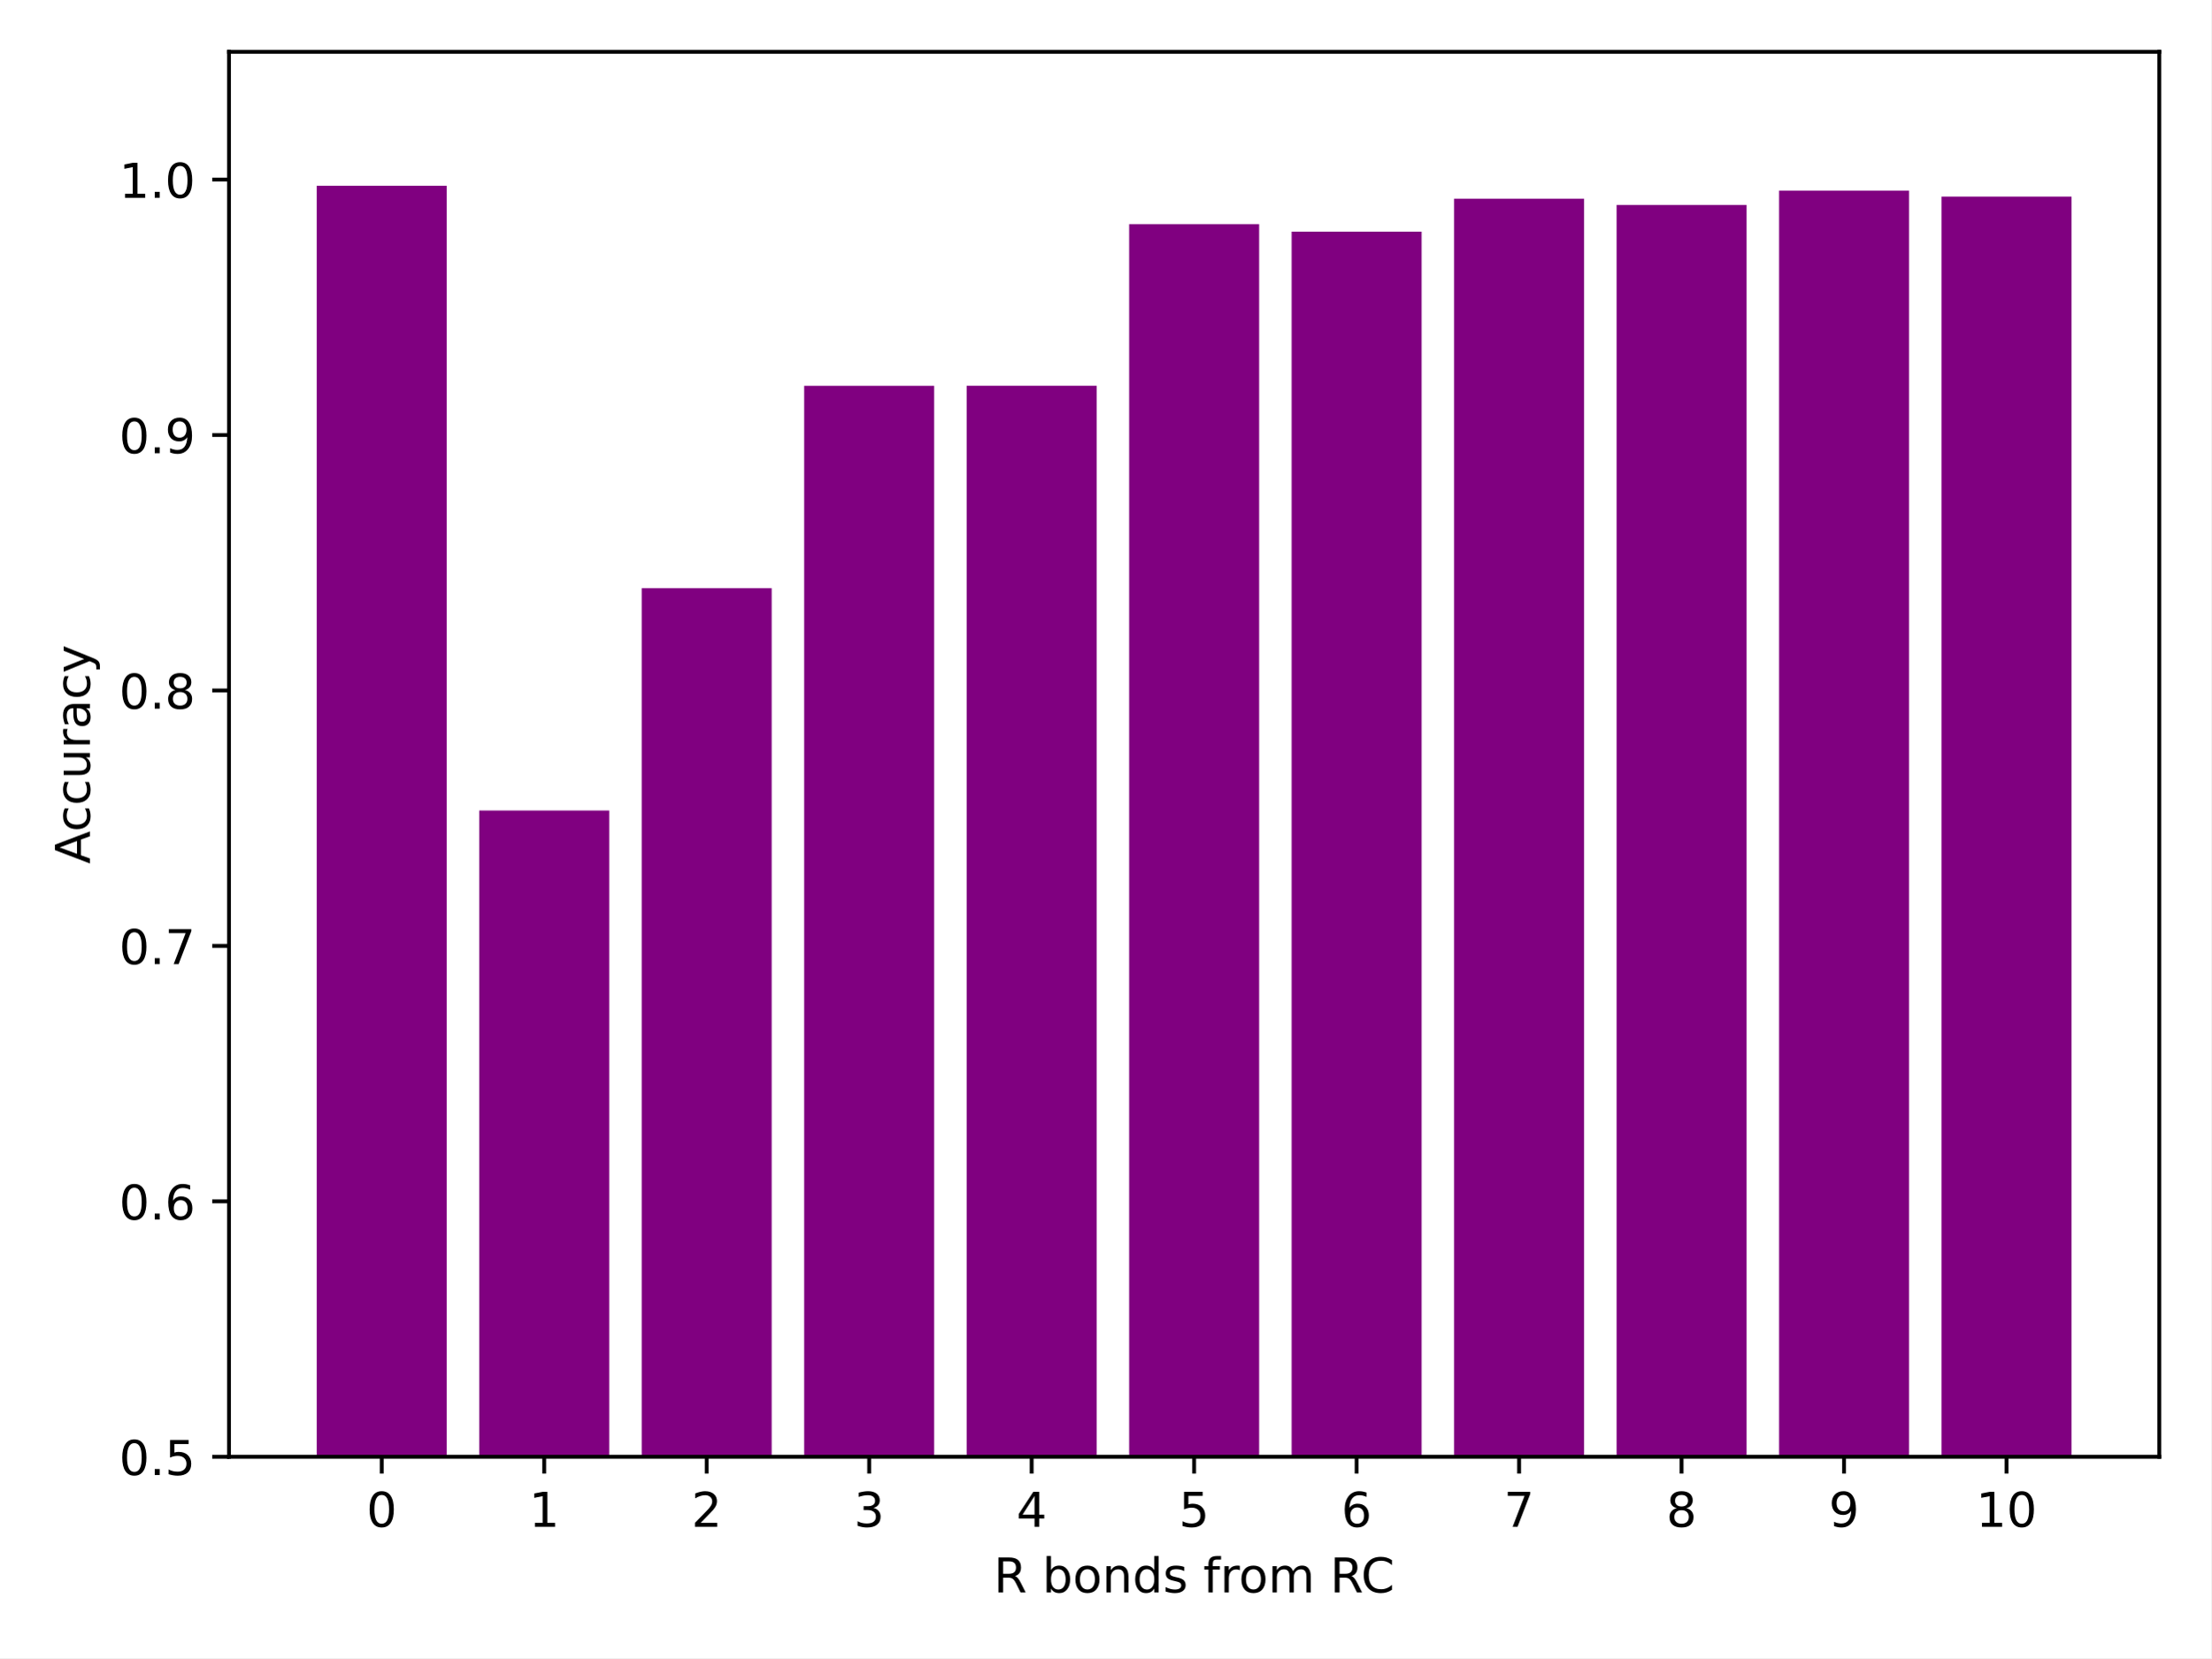
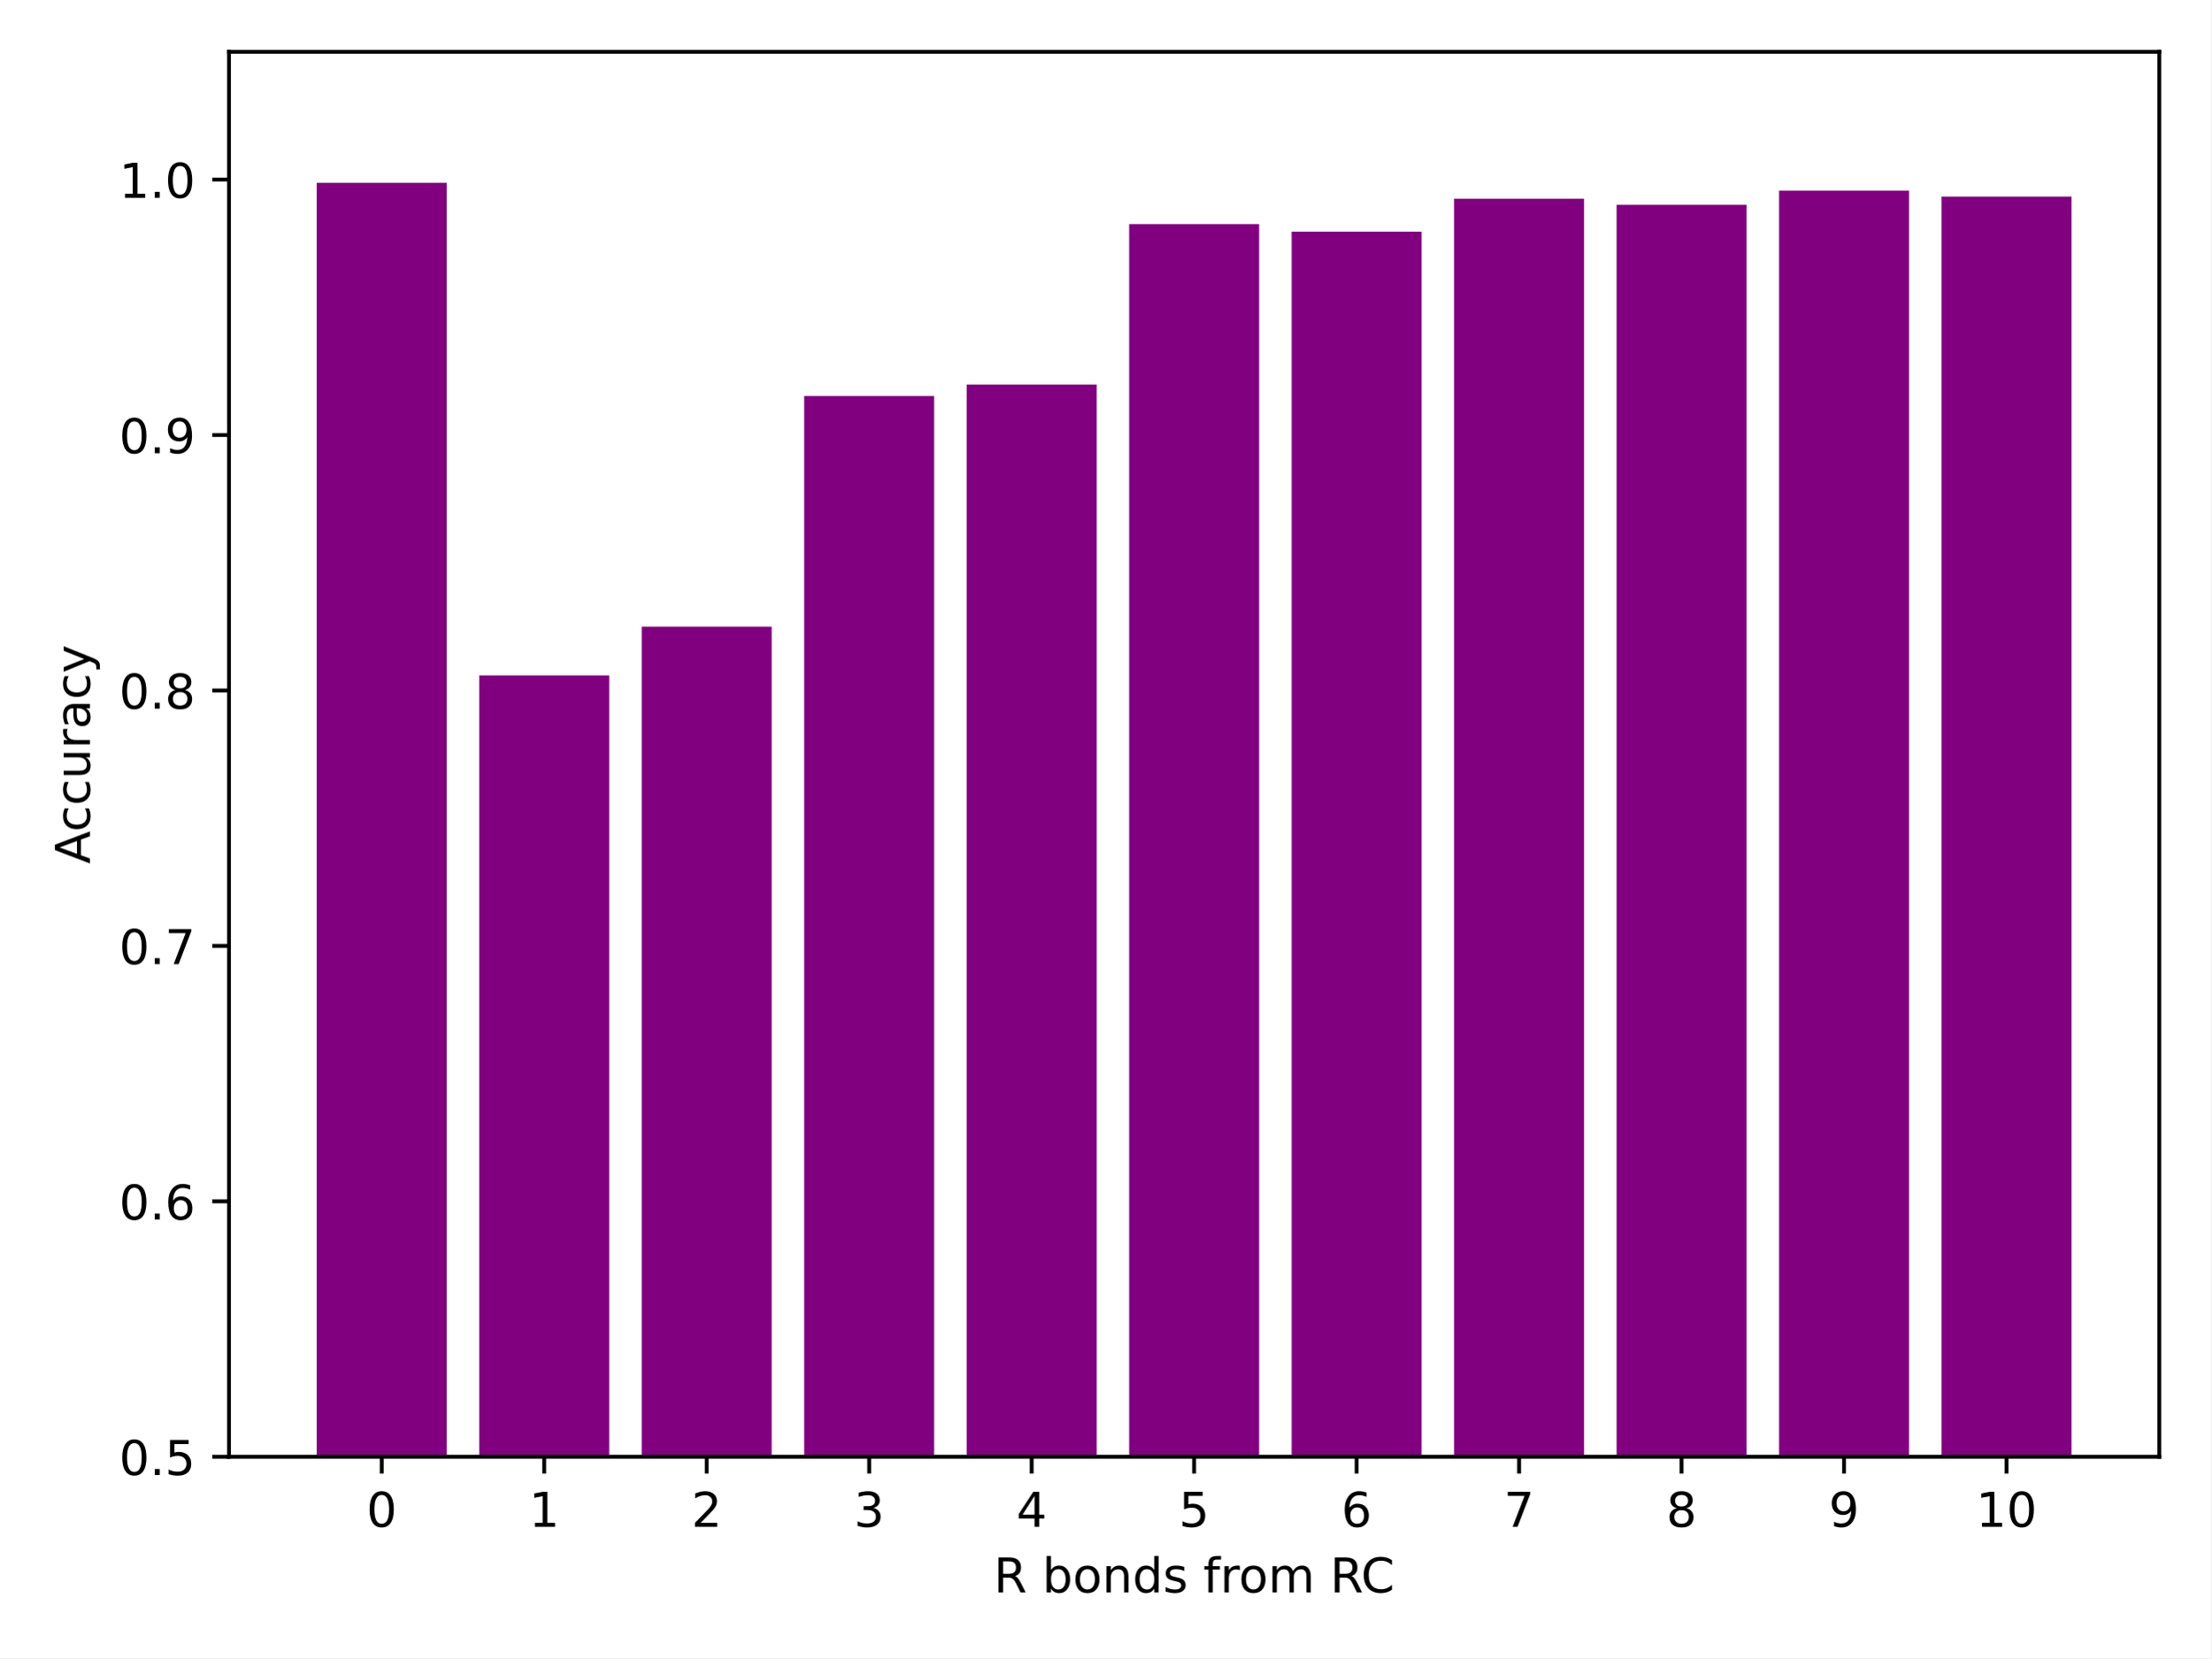
<svg xmlns="http://www.w3.org/2000/svg" xmlns:xlink="http://www.w3.org/1999/xlink" width="460.8pt" height="345.6pt" viewBox="0 0 460.8 345.6" version="1.1">
  <defs>
    <style type="text/css">*{stroke-linejoin: round; stroke-linecap: butt}</style>
  </defs>
  <g id="figure_1">
    <g id="patch_1">
      <path d="M 0 345.6  L 460.8 345.6  L 460.8 0  L 0 0  z " style="fill: #ffffff" />
    </g>
    <g id="axes_1">
      <g id="patch_2">
        <path d="M 47.72 303.64  L 450 303.64  L 450 10.8  L 47.72 10.8  z " style="fill: #ffffff" />
      </g>
      <g id="patch_3">
-         <path d="M 66.005 569.858  L 93.095 569.858  L 93.095 38.721  L 66.005 38.721  z " clip-path="url(#pe06dd5e96b)" style="fill: #800080" />
+         <path d="M 66.005 569.858  L 93.095 569.858  L 93.095 38.093  L 66.005 38.093  z " clip-path="url(#p2a7bccda9c)" style="fill: #800080" />
      </g>
      <g id="patch_4">
-         <path d="M 99.867 569.858  L 126.957 569.858  L 126.957 168.929  L 99.867 168.929  z " clip-path="url(#pe06dd5e96b)" style="fill: #800080" />
+         <path d="M 99.867 569.858  L 126.957 569.858  L 126.957 140.772  L 99.867 140.772  z " clip-path="url(#p2a7bccda9c)" style="fill: #800080" />
      </g>
      <g id="patch_5">
-         <path d="M 133.729 569.858  L 160.819 569.858  L 160.819 122.596  L 133.729 122.596  z " clip-path="url(#pe06dd5e96b)" style="fill: #800080" />
+         <path d="M 133.729 569.858  L 160.819 569.858  L 160.819 130.61  L 133.729 130.61  z " clip-path="url(#p2a7bccda9c)" style="fill: #800080" />
      </g>
      <g id="patch_6">
-         <path d="M 167.591 569.858  L 194.681 569.858  L 194.681 80.414  L 167.591 80.414  z " clip-path="url(#pe06dd5e96b)" style="fill: #800080" />
+         <path d="M 167.591 569.858  L 194.681 569.858  L 194.681 82.522  L 167.591 82.522  z " clip-path="url(#p2a7bccda9c)" style="fill: #800080" />
      </g>
      <g id="patch_7">
-         <path d="M 201.453 569.858  L 228.543 569.858  L 228.543 80.404  L 201.453 80.404  z " clip-path="url(#pe06dd5e96b)" style="fill: #800080" />
+         <path d="M 201.453 569.858  L 228.543 569.858  L 228.543 80.142  L 201.453 80.142  z " clip-path="url(#p2a7bccda9c)" style="fill: #800080" />
      </g>
      <g id="patch_8">
-         <path d="M 235.315 569.858  L 262.405 569.858  L 262.405 46.716  L 235.315 46.716  z " clip-path="url(#pe06dd5e96b)" style="fill: #800080" />
+         <path d="M 235.315 569.858  L 262.405 569.858  L 262.405 46.703  L 235.315 46.703  z " clip-path="url(#p2a7bccda9c)" style="fill: #800080" />
      </g>
      <g id="patch_9">
-         <path d="M 269.177 569.858  L 296.267 569.858  L 296.267 48.275  L 269.177 48.275  z " clip-path="url(#pe06dd5e96b)" style="fill: #800080" />
+         <path d="M 269.177 569.858  L 296.267 569.858  L 296.267 48.275  L 269.177 48.275  z " clip-path="url(#p2a7bccda9c)" style="fill: #800080" />
      </g>
      <g id="patch_10">
-         <path d="M 303.039 569.858  L 330.129 569.858  L 330.129 41.415  L 303.039 41.415  z " clip-path="url(#pe06dd5e96b)" style="fill: #800080" />
+         <path d="M 303.039 569.858  L 330.129 569.858  L 330.129 41.415  L 303.039 41.415  z " clip-path="url(#p2a7bccda9c)" style="fill: #800080" />
      </g>
      <g id="patch_11">
-         <path d="M 336.901 569.858  L 363.991 569.858  L 363.991 42.714  L 336.901 42.714  z " clip-path="url(#pe06dd5e96b)" style="fill: #800080" />
+         <path d="M 336.901 569.858  L 363.991 569.858  L 363.991 42.682  L 336.901 42.682  z " clip-path="url(#p2a7bccda9c)" style="fill: #800080" />
      </g>
      <g id="patch_12">
-         <path d="M 370.763 569.858  L 397.853 569.858  L 397.853 39.728  L 370.763 39.728  z " clip-path="url(#pe06dd5e96b)" style="fill: #800080" />
+         <path d="M 370.763 569.858  L 397.853 569.858  L 397.853 39.728  L 370.763 39.728  z " clip-path="url(#p2a7bccda9c)" style="fill: #800080" />
      </g>
      <g id="patch_13">
-         <path d="M 404.625 569.858  L 431.715 569.858  L 431.715 40.982  L 404.625 40.982  z " clip-path="url(#pe06dd5e96b)" style="fill: #800080" />
+         <path d="M 404.625 569.858  L 431.715 569.858  L 431.715 40.982  L 404.625 40.982  z " clip-path="url(#p2a7bccda9c)" style="fill: #800080" />
      </g>
      <g id="matplotlib.axis_1">
        <g id="xtick_1">
          <g id="line2d_1">
            <defs>
-               <path id="mf5720c127f" d="M 0 0  L 0 3.5  " style="stroke: #000000; stroke-width: 0.8" />
+               <path id="mf0dd8cee4d" d="M 0 0  L 0 3.5  " style="stroke: #000000; stroke-width: 0.8" />
            </defs>
            <g>
-               <use xlink:href="#mf5720c127f" x="79.55" y="303.64" style="stroke: #000000; stroke-width: 0.8" />
+               <use xlink:href="#mf0dd8cee4d" x="79.55" y="303.64" style="stroke: #000000; stroke-width: 0.8" />
            </g>
          </g>
          <g id="text_1">
            <g transform="translate(76.36899 318.2384) scale(0.1 -0.1)">
              <defs>
                <path id="DejaVuSans-30" d="M 2034 4250  Q 1547 4250 1301 3770  Q 1056 3291 1056 2328  Q 1056 1369 1301 889  Q 1547 409 2034 409  Q 2525 409 2770 889  Q 3016 1369 3016 2328  Q 3016 3291 2770 3770  Q 2525 4250 2034 4250  z M 2034 4750  Q 2819 4750 3233 4129  Q 3647 3509 3647 2328  Q 3647 1150 3233 529  Q 2819 -91 2034 -91  Q 1250 -91 836 529  Q 422 1150 422 2328  Q 422 3509 836 4129  Q 1250 4750 2034 4750  z " transform="scale(0.015625)" />
              </defs>
              <use xlink:href="#DejaVuSans-30" />
            </g>
          </g>
        </g>
        <g id="xtick_2">
          <g id="line2d_2">
            <g>
-               <use xlink:href="#mf5720c127f" x="113.412" y="303.64" style="stroke: #000000; stroke-width: 0.8" />
+               <use xlink:href="#mf0dd8cee4d" x="113.412" y="303.64" style="stroke: #000000; stroke-width: 0.8" />
            </g>
          </g>
          <g id="text_2">
            <g transform="translate(110.2309 318.2384) scale(0.1 -0.1)">
              <defs>
                <path id="DejaVuSans-31" d="M 794 531  L 1825 531  L 1825 4091  L 703 3866  L 703 4441  L 1819 4666  L 2450 4666  L 2450 531  L 3481 531  L 3481 0  L 794 0  L 794 531  z " transform="scale(0.015625)" />
              </defs>
              <use xlink:href="#DejaVuSans-31" />
            </g>
          </g>
        </g>
        <g id="xtick_3">
          <g id="line2d_3">
            <g>
-               <use xlink:href="#mf5720c127f" x="147.274" y="303.64" style="stroke: #000000; stroke-width: 0.8" />
+               <use xlink:href="#mf0dd8cee4d" x="147.274" y="303.64" style="stroke: #000000; stroke-width: 0.8" />
            </g>
          </g>
          <g id="text_3">
            <g transform="translate(144.0929 318.2384) scale(0.1 -0.1)">
              <defs>
                <path id="DejaVuSans-32" d="M 1228 531  L 3431 531  L 3431 0  L 469 0  L 469 531  Q 828 903 1448 1529  Q 2069 2156 2228 2338  Q 2531 2678 2651 2914  Q 2772 3150 2772 3378  Q 2772 3750 2511 3984  Q 2250 4219 1831 4219  Q 1534 4219 1204 4116  Q 875 4013 500 3803  L 500 4441  Q 881 4594 1212 4672  Q 1544 4750 1819 4750  Q 2544 4750 2975 4387  Q 3406 4025 3406 3419  Q 3406 3131 3298 2873  Q 3191 2616 2906 2266  Q 2828 2175 2409 1742  Q 1991 1309 1228 531  z " transform="scale(0.015625)" />
              </defs>
              <use xlink:href="#DejaVuSans-32" />
            </g>
          </g>
        </g>
        <g id="xtick_4">
          <g id="line2d_4">
            <g>
-               <use xlink:href="#mf5720c127f" x="181.136" y="303.64" style="stroke: #000000; stroke-width: 0.8" />
+               <use xlink:href="#mf0dd8cee4d" x="181.136" y="303.64" style="stroke: #000000; stroke-width: 0.8" />
            </g>
          </g>
          <g id="text_4">
            <g transform="translate(177.9548 318.2384) scale(0.1 -0.1)">
              <defs>
                <path id="DejaVuSans-33" d="M 2597 2516  Q 3050 2419 3304 2112  Q 3559 1806 3559 1356  Q 3559 666 3084 287  Q 2609 -91 1734 -91  Q 1441 -91 1130 -33  Q 819 25 488 141  L 488 750  Q 750 597 1062 519  Q 1375 441 1716 441  Q 2309 441 2620 675  Q 2931 909 2931 1356  Q 2931 1769 2642 2001  Q 2353 2234 1838 2234  L 1294 2234  L 1294 2753  L 1863 2753  Q 2328 2753 2575 2939  Q 2822 3125 2822 3475  Q 2822 3834 2567 4026  Q 2313 4219 1838 4219  Q 1578 4219 1281 4162  Q 984 4106 628 3988  L 628 4550  Q 988 4650 1302 4700  Q 1616 4750 1894 4750  Q 2613 4750 3031 4423  Q 3450 4097 3450 3541  Q 3450 3153 3228 2886  Q 3006 2619 2597 2516  z " transform="scale(0.015625)" />
              </defs>
              <use xlink:href="#DejaVuSans-33" />
            </g>
          </g>
        </g>
        <g id="xtick_5">
          <g id="line2d_5">
            <g>
-               <use xlink:href="#mf5720c127f" x="214.998" y="303.64" style="stroke: #000000; stroke-width: 0.8" />
+               <use xlink:href="#mf0dd8cee4d" x="214.998" y="303.64" style="stroke: #000000; stroke-width: 0.8" />
            </g>
          </g>
          <g id="text_5">
            <g transform="translate(211.8168 318.2384) scale(0.1 -0.1)">
              <defs>
                <path id="DejaVuSans-34" d="M 2419 4116  L 825 1625  L 2419 1625  L 2419 4116  z M 2253 4666  L 3047 4666  L 3047 1625  L 3713 1625  L 3713 1100  L 3047 1100  L 3047 0  L 2419 0  L 2419 1100  L 313 1100  L 313 1709  L 2253 4666  z " transform="scale(0.015625)" />
              </defs>
              <use xlink:href="#DejaVuSans-34" />
            </g>
          </g>
        </g>
        <g id="xtick_6">
          <g id="line2d_6">
            <g>
-               <use xlink:href="#mf5720c127f" x="248.86" y="303.64" style="stroke: #000000; stroke-width: 0.8" />
+               <use xlink:href="#mf0dd8cee4d" x="248.86" y="303.64" style="stroke: #000000; stroke-width: 0.8" />
            </g>
          </g>
          <g id="text_6">
            <g transform="translate(245.6788 318.2384) scale(0.1 -0.1)">
              <defs>
                <path id="DejaVuSans-35" d="M 691 4666  L 3169 4666  L 3169 4134  L 1269 4134  L 1269 2991  Q 1406 3038 1543 3061  Q 1681 3084 1819 3084  Q 2600 3084 3056 2656  Q 3513 2228 3513 1497  Q 3513 744 3044 326  Q 2575 -91 1722 -91  Q 1428 -91 1123 -41  Q 819 9 494 109  L 494 744  Q 775 591 1075 516  Q 1375 441 1709 441  Q 2250 441 2565 725  Q 2881 1009 2881 1497  Q 2881 1984 2565 2268  Q 2250 2553 1709 2553  Q 1456 2553 1204 2497  Q 953 2441 691 2322  L 691 4666  z " transform="scale(0.015625)" />
              </defs>
              <use xlink:href="#DejaVuSans-35" />
            </g>
          </g>
        </g>
        <g id="xtick_7">
          <g id="line2d_7">
            <g>
-               <use xlink:href="#mf5720c127f" x="282.722" y="303.64" style="stroke: #000000; stroke-width: 0.8" />
+               <use xlink:href="#mf0dd8cee4d" x="282.722" y="303.64" style="stroke: #000000; stroke-width: 0.8" />
            </g>
          </g>
          <g id="text_7">
            <g transform="translate(279.5407 318.2384) scale(0.1 -0.1)">
              <defs>
                <path id="DejaVuSans-36" d="M 2113 2584  Q 1688 2584 1439 2293  Q 1191 2003 1191 1497  Q 1191 994 1439 701  Q 1688 409 2113 409  Q 2538 409 2786 701  Q 3034 994 3034 1497  Q 3034 2003 2786 2293  Q 2538 2584 2113 2584  z M 3366 4563  L 3366 3988  Q 3128 4100 2886 4159  Q 2644 4219 2406 4219  Q 1781 4219 1451 3797  Q 1122 3375 1075 2522  Q 1259 2794 1537 2939  Q 1816 3084 2150 3084  Q 2853 3084 3261 2657  Q 3669 2231 3669 1497  Q 3669 778 3244 343  Q 2819 -91 2113 -91  Q 1303 -91 875 529  Q 447 1150 447 2328  Q 447 3434 972 4092  Q 1497 4750 2381 4750  Q 2619 4750 2861 4703  Q 3103 4656 3366 4563  z " transform="scale(0.015625)" />
              </defs>
              <use xlink:href="#DejaVuSans-36" />
            </g>
          </g>
        </g>
        <g id="xtick_8">
          <g id="line2d_8">
            <g>
-               <use xlink:href="#mf5720c127f" x="316.584" y="303.64" style="stroke: #000000; stroke-width: 0.8" />
+               <use xlink:href="#mf0dd8cee4d" x="316.584" y="303.64" style="stroke: #000000; stroke-width: 0.8" />
            </g>
          </g>
          <g id="text_8">
            <g transform="translate(313.4027 318.2384) scale(0.1 -0.1)">
              <defs>
                <path id="DejaVuSans-37" d="M 525 4666  L 3525 4666  L 3525 4397  L 1831 0  L 1172 0  L 2766 4134  L 525 4134  L 525 4666  z " transform="scale(0.015625)" />
              </defs>
              <use xlink:href="#DejaVuSans-37" />
            </g>
          </g>
        </g>
        <g id="xtick_9">
          <g id="line2d_9">
            <g>
-               <use xlink:href="#mf5720c127f" x="350.446" y="303.64" style="stroke: #000000; stroke-width: 0.8" />
+               <use xlink:href="#mf0dd8cee4d" x="350.446" y="303.64" style="stroke: #000000; stroke-width: 0.8" />
            </g>
          </g>
          <g id="text_9">
            <g transform="translate(347.2646 318.2384) scale(0.1 -0.1)">
              <defs>
                <path id="DejaVuSans-38" d="M 2034 2216  Q 1584 2216 1326 1975  Q 1069 1734 1069 1313  Q 1069 891 1326 650  Q 1584 409 2034 409  Q 2484 409 2743 651  Q 3003 894 3003 1313  Q 3003 1734 2745 1975  Q 2488 2216 2034 2216  z M 1403 2484  Q 997 2584 770 2862  Q 544 3141 544 3541  Q 544 4100 942 4425  Q 1341 4750 2034 4750  Q 2731 4750 3128 4425  Q 3525 4100 3525 3541  Q 3525 3141 3298 2862  Q 3072 2584 2669 2484  Q 3125 2378 3379 2068  Q 3634 1759 3634 1313  Q 3634 634 3220 271  Q 2806 -91 2034 -91  Q 1263 -91 848 271  Q 434 634 434 1313  Q 434 1759 690 2068  Q 947 2378 1403 2484  z M 1172 3481  Q 1172 3119 1398 2916  Q 1625 2713 2034 2713  Q 2441 2713 2670 2916  Q 2900 3119 2900 3481  Q 2900 3844 2670 4047  Q 2441 4250 2034 4250  Q 1625 4250 1398 4047  Q 1172 3844 1172 3481  z " transform="scale(0.015625)" />
              </defs>
              <use xlink:href="#DejaVuSans-38" />
            </g>
          </g>
        </g>
        <g id="xtick_10">
          <g id="line2d_10">
            <g>
-               <use xlink:href="#mf5720c127f" x="384.308" y="303.64" style="stroke: #000000; stroke-width: 0.8" />
+               <use xlink:href="#mf0dd8cee4d" x="384.308" y="303.64" style="stroke: #000000; stroke-width: 0.8" />
            </g>
          </g>
          <g id="text_10">
            <g transform="translate(381.1266 318.2384) scale(0.1 -0.1)">
              <defs>
                <path id="DejaVuSans-39" d="M 703 97  L 703 672  Q 941 559 1184 500  Q 1428 441 1663 441  Q 2288 441 2617 861  Q 2947 1281 2994 2138  Q 2813 1869 2534 1725  Q 2256 1581 1919 1581  Q 1219 1581 811 2004  Q 403 2428 403 3163  Q 403 3881 828 4315  Q 1253 4750 1959 4750  Q 2769 4750 3195 4129  Q 3622 3509 3622 2328  Q 3622 1225 3098 567  Q 2575 -91 1691 -91  Q 1453 -91 1209 -44  Q 966 3 703 97  z M 1959 2075  Q 2384 2075 2632 2365  Q 2881 2656 2881 3163  Q 2881 3666 2632 3958  Q 2384 4250 1959 4250  Q 1534 4250 1286 3958  Q 1038 3666 1038 3163  Q 1038 2656 1286 2365  Q 1534 2075 1959 2075  z " transform="scale(0.015625)" />
              </defs>
              <use xlink:href="#DejaVuSans-39" />
            </g>
          </g>
        </g>
        <g id="xtick_11">
          <g id="line2d_11">
            <g>
-               <use xlink:href="#mf5720c127f" x="418.17" y="303.64" style="stroke: #000000; stroke-width: 0.8" />
+               <use xlink:href="#mf0dd8cee4d" x="418.17" y="303.64" style="stroke: #000000; stroke-width: 0.8" />
            </g>
          </g>
          <g id="text_11">
            <g transform="translate(411.8073 318.2384) scale(0.1 -0.1)">
              <use xlink:href="#DejaVuSans-31" />
              <use xlink:href="#DejaVuSans-30" transform="translate(63.62305 0)" />
            </g>
          </g>
        </g>
        <g id="text_12">
          <g transform="translate(207.0889 331.9166) scale(0.1 -0.1)">
            <defs>
              <path id="DejaVuSans-52" d="M 2841 2188  Q 3044 2119 3236 1894  Q 3428 1669 3622 1275  L 4263 0  L 3584 0  L 2988 1197  Q 2756 1666 2539 1819  Q 2322 1972 1947 1972  L 1259 1972  L 1259 0  L 628 0  L 628 4666  L 2053 4666  Q 2853 4666 3247 4331  Q 3641 3997 3641 3322  Q 3641 2881 3436 2590  Q 3231 2300 2841 2188  z M 1259 4147  L 1259 2491  L 2053 2491  Q 2509 2491 2742 2702  Q 2975 2913 2975 3322  Q 2975 3731 2742 3939  Q 2509 4147 2053 4147  L 1259 4147  z " transform="scale(0.015625)" />
              <path id="DejaVuSans-20" transform="scale(0.015625)" />
              <path id="DejaVuSans-62" d="M 3116 1747  Q 3116 2381 2855 2742  Q 2594 3103 2138 3103  Q 1681 3103 1420 2742  Q 1159 2381 1159 1747  Q 1159 1113 1420 752  Q 1681 391 2138 391  Q 2594 391 2855 752  Q 3116 1113 3116 1747  z M 1159 2969  Q 1341 3281 1617 3432  Q 1894 3584 2278 3584  Q 2916 3584 3314 3078  Q 3713 2572 3713 1747  Q 3713 922 3314 415  Q 2916 -91 2278 -91  Q 1894 -91 1617 61  Q 1341 213 1159 525  L 1159 0  L 581 0  L 581 4863  L 1159 4863  L 1159 2969  z " transform="scale(0.015625)" />
              <path id="DejaVuSans-6f" d="M 1959 3097  Q 1497 3097 1228 2736  Q 959 2375 959 1747  Q 959 1119 1226 758  Q 1494 397 1959 397  Q 2419 397 2687 759  Q 2956 1122 2956 1747  Q 2956 2369 2687 2733  Q 2419 3097 1959 3097  z M 1959 3584  Q 2709 3584 3137 3096  Q 3566 2609 3566 1747  Q 3566 888 3137 398  Q 2709 -91 1959 -91  Q 1206 -91 779 398  Q 353 888 353 1747  Q 353 2609 779 3096  Q 1206 3584 1959 3584  z " transform="scale(0.015625)" />
              <path id="DejaVuSans-6e" d="M 3513 2113  L 3513 0  L 2938 0  L 2938 2094  Q 2938 2591 2744 2837  Q 2550 3084 2163 3084  Q 1697 3084 1428 2787  Q 1159 2491 1159 1978  L 1159 0  L 581 0  L 581 3500  L 1159 3500  L 1159 2956  Q 1366 3272 1645 3428  Q 1925 3584 2291 3584  Q 2894 3584 3203 3211  Q 3513 2838 3513 2113  z " transform="scale(0.015625)" />
              <path id="DejaVuSans-64" d="M 2906 2969  L 2906 4863  L 3481 4863  L 3481 0  L 2906 0  L 2906 525  Q 2725 213 2448 61  Q 2172 -91 1784 -91  Q 1150 -91 751 415  Q 353 922 353 1747  Q 353 2572 751 3078  Q 1150 3584 1784 3584  Q 2172 3584 2448 3432  Q 2725 3281 2906 2969  z M 947 1747  Q 947 1113 1208 752  Q 1469 391 1925 391  Q 2381 391 2643 752  Q 2906 1113 2906 1747  Q 2906 2381 2643 2742  Q 2381 3103 1925 3103  Q 1469 3103 1208 2742  Q 947 2381 947 1747  z " transform="scale(0.015625)" />
              <path id="DejaVuSans-73" d="M 2834 3397  L 2834 2853  Q 2591 2978 2328 3040  Q 2066 3103 1784 3103  Q 1356 3103 1142 2972  Q 928 2841 928 2578  Q 928 2378 1081 2264  Q 1234 2150 1697 2047  L 1894 2003  Q 2506 1872 2764 1633  Q 3022 1394 3022 966  Q 3022 478 2636 193  Q 2250 -91 1575 -91  Q 1294 -91 989 -36  Q 684 19 347 128  L 347 722  Q 666 556 975 473  Q 1284 391 1588 391  Q 1994 391 2212 530  Q 2431 669 2431 922  Q 2431 1156 2273 1281  Q 2116 1406 1581 1522  L 1381 1569  Q 847 1681 609 1914  Q 372 2147 372 2553  Q 372 3047 722 3315  Q 1072 3584 1716 3584  Q 2034 3584 2315 3537  Q 2597 3491 2834 3397  z " transform="scale(0.015625)" />
              <path id="DejaVuSans-66" d="M 2375 4863  L 2375 4384  L 1825 4384  Q 1516 4384 1395 4259  Q 1275 4134 1275 3809  L 1275 3500  L 2222 3500  L 2222 3053  L 1275 3053  L 1275 0  L 697 0  L 697 3053  L 147 3053  L 147 3500  L 697 3500  L 697 3744  Q 697 4328 969 4595  Q 1241 4863 1831 4863  L 2375 4863  z " transform="scale(0.015625)" />
              <path id="DejaVuSans-72" d="M 2631 2963  Q 2534 3019 2420 3045  Q 2306 3072 2169 3072  Q 1681 3072 1420 2755  Q 1159 2438 1159 1844  L 1159 0  L 581 0  L 581 3500  L 1159 3500  L 1159 2956  Q 1341 3275 1631 3429  Q 1922 3584 2338 3584  Q 2397 3584 2469 3576  Q 2541 3569 2628 3553  L 2631 2963  z " transform="scale(0.015625)" />
              <path id="DejaVuSans-6d" d="M 3328 2828  Q 3544 3216 3844 3400  Q 4144 3584 4550 3584  Q 5097 3584 5394 3201  Q 5691 2819 5691 2113  L 5691 0  L 5113 0  L 5113 2094  Q 5113 2597 4934 2840  Q 4756 3084 4391 3084  Q 3944 3084 3684 2787  Q 3425 2491 3425 1978  L 3425 0  L 2847 0  L 2847 2094  Q 2847 2600 2669 2842  Q 2491 3084 2119 3084  Q 1678 3084 1418 2786  Q 1159 2488 1159 1978  L 1159 0  L 581 0  L 581 3500  L 1159 3500  L 1159 2956  Q 1356 3278 1631 3431  Q 1906 3584 2284 3584  Q 2666 3584 2933 3390  Q 3200 3197 3328 2828  z " transform="scale(0.015625)" />
              <path id="DejaVuSans-43" d="M 4122 4306  L 4122 3641  Q 3803 3938 3442 4084  Q 3081 4231 2675 4231  Q 1875 4231 1450 3742  Q 1025 3253 1025 2328  Q 1025 1406 1450 917  Q 1875 428 2675 428  Q 3081 428 3442 575  Q 3803 722 4122 1019  L 4122 359  Q 3791 134 3420 21  Q 3050 -91 2638 -91  Q 1578 -91 968 557  Q 359 1206 359 2328  Q 359 3453 968 4101  Q 1578 4750 2638 4750  Q 3056 4750 3426 4639  Q 3797 4528 4122 4306  z " transform="scale(0.015625)" />
            </defs>
            <use xlink:href="#DejaVuSans-52" />
            <use xlink:href="#DejaVuSans-20" transform="translate(69.48242 0)" />
            <use xlink:href="#DejaVuSans-62" transform="translate(101.2695 0)" />
            <use xlink:href="#DejaVuSans-6f" transform="translate(164.7461 0)" />
            <use xlink:href="#DejaVuSans-6e" transform="translate(225.9277 0)" />
            <use xlink:href="#DejaVuSans-64" transform="translate(289.3066 0)" />
            <use xlink:href="#DejaVuSans-73" transform="translate(352.7832 0)" />
            <use xlink:href="#DejaVuSans-20" transform="translate(404.8828 0)" />
            <use xlink:href="#DejaVuSans-66" transform="translate(436.6699 0)" />
            <use xlink:href="#DejaVuSans-72" transform="translate(471.875 0)" />
            <use xlink:href="#DejaVuSans-6f" transform="translate(510.7383 0)" />
            <use xlink:href="#DejaVuSans-6d" transform="translate(571.9199 0)" />
            <use xlink:href="#DejaVuSans-20" transform="translate(669.332 0)" />
            <use xlink:href="#DejaVuSans-52" transform="translate(701.1191 0)" />
            <use xlink:href="#DejaVuSans-43" transform="translate(765.6016 0)" />
          </g>
        </g>
      </g>
      <g id="matplotlib.axis_2">
        <g id="ytick_1">
          <g id="line2d_12">
            <defs>
-               <path id="m87d47125de" d="M 0 0  L -3.5 0  " style="stroke: #000000; stroke-width: 0.8" />
+               <path id="mf02a5f36e0" d="M 0 0  L -3.5 0  " style="stroke: #000000; stroke-width: 0.8" />
            </defs>
            <g>
-               <use xlink:href="#m87d47125de" x="47.72" y="303.64" style="stroke: #000000; stroke-width: 0.8" />
+               <use xlink:href="#mf02a5f36e0" x="47.72" y="303.64" style="stroke: #000000; stroke-width: 0.8" />
            </g>
          </g>
          <g id="text_13">
            <g transform="translate(24.81687 307.4392) scale(0.1 -0.1)">
              <defs>
                <path id="DejaVuSans-2e" d="M 684 794  L 1344 794  L 1344 0  L 684 0  L 684 794  z " transform="scale(0.015625)" />
              </defs>
              <use xlink:href="#DejaVuSans-30" />
              <use xlink:href="#DejaVuSans-2e" transform="translate(63.62305 0)" />
              <use xlink:href="#DejaVuSans-35" transform="translate(95.41016 0)" />
            </g>
          </g>
        </g>
        <g id="ytick_2">
          <g id="line2d_13">
            <g>
-               <use xlink:href="#m87d47125de" x="47.72" y="250.396" style="stroke: #000000; stroke-width: 0.8" />
+               <use xlink:href="#mf02a5f36e0" x="47.72" y="250.396" style="stroke: #000000; stroke-width: 0.8" />
            </g>
          </g>
          <g id="text_14">
            <g transform="translate(24.81687 254.1956) scale(0.1 -0.1)">
              <use xlink:href="#DejaVuSans-30" />
              <use xlink:href="#DejaVuSans-2e" transform="translate(63.62305 0)" />
              <use xlink:href="#DejaVuSans-36" transform="translate(95.41016 0)" />
            </g>
          </g>
        </g>
        <g id="ytick_3">
          <g id="line2d_14">
            <g>
-               <use xlink:href="#m87d47125de" x="47.72" y="197.153" style="stroke: #000000; stroke-width: 0.8" />
+               <use xlink:href="#mf02a5f36e0" x="47.72" y="197.153" style="stroke: #000000; stroke-width: 0.8" />
            </g>
          </g>
          <g id="text_15">
            <g transform="translate(24.81687 200.9519) scale(0.1 -0.1)">
              <use xlink:href="#DejaVuSans-30" />
              <use xlink:href="#DejaVuSans-2e" transform="translate(63.62305 0)" />
              <use xlink:href="#DejaVuSans-37" transform="translate(95.41016 0)" />
            </g>
          </g>
        </g>
        <g id="ytick_4">
          <g id="line2d_15">
            <g>
-               <use xlink:href="#m87d47125de" x="47.72" y="143.909" style="stroke: #000000; stroke-width: 0.8" />
+               <use xlink:href="#mf02a5f36e0" x="47.72" y="143.909" style="stroke: #000000; stroke-width: 0.8" />
            </g>
          </g>
          <g id="text_16">
            <g transform="translate(24.81687 147.7083) scale(0.1 -0.1)">
              <use xlink:href="#DejaVuSans-30" />
              <use xlink:href="#DejaVuSans-2e" transform="translate(63.62305 0)" />
              <use xlink:href="#DejaVuSans-38" transform="translate(95.41016 0)" />
            </g>
          </g>
        </g>
        <g id="ytick_5">
          <g id="line2d_16">
            <g>
-               <use xlink:href="#m87d47125de" x="47.72" y="90.665" style="stroke: #000000; stroke-width: 0.8" />
+               <use xlink:href="#mf02a5f36e0" x="47.72" y="90.665" style="stroke: #000000; stroke-width: 0.8" />
            </g>
          </g>
          <g id="text_17">
            <g transform="translate(24.81687 94.46467) scale(0.1 -0.1)">
              <use xlink:href="#DejaVuSans-30" />
              <use xlink:href="#DejaVuSans-2e" transform="translate(63.62305 0)" />
              <use xlink:href="#DejaVuSans-39" transform="translate(95.41016 0)" />
            </g>
          </g>
        </g>
        <g id="ytick_6">
          <g id="line2d_17">
            <g>
-               <use xlink:href="#m87d47125de" x="47.72" y="37.422" style="stroke: #000000; stroke-width: 0.8" />
+               <use xlink:href="#mf02a5f36e0" x="47.72" y="37.422" style="stroke: #000000; stroke-width: 0.8" />
            </g>
          </g>
          <g id="text_18">
            <g transform="translate(24.81687 41.22104) scale(0.1 -0.1)">
              <use xlink:href="#DejaVuSans-31" />
              <use xlink:href="#DejaVuSans-2e" transform="translate(63.62305 0)" />
              <use xlink:href="#DejaVuSans-30" transform="translate(95.41016 0)" />
            </g>
          </g>
        </g>
        <g id="text_19">
          <g transform="translate(18.73719 180.0481) rotate(-90) scale(0.1 -0.1)">
            <defs>
              <path id="DejaVuSans-41" d="M 2188 4044  L 1331 1722  L 3047 1722  L 2188 4044  z M 1831 4666  L 2547 4666  L 4325 0  L 3669 0  L 3244 1197  L 1141 1197  L 716 0  L 50 0  L 1831 4666  z " transform="scale(0.015625)" />
              <path id="DejaVuSans-63" d="M 3122 3366  L 3122 2828  Q 2878 2963 2633 3030  Q 2388 3097 2138 3097  Q 1578 3097 1268 2742  Q 959 2388 959 1747  Q 959 1106 1268 751  Q 1578 397 2138 397  Q 2388 397 2633 464  Q 2878 531 3122 666  L 3122 134  Q 2881 22 2623 -34  Q 2366 -91 2075 -91  Q 1284 -91 818 406  Q 353 903 353 1747  Q 353 2603 823 3093  Q 1294 3584 2113 3584  Q 2378 3584 2631 3529  Q 2884 3475 3122 3366  z " transform="scale(0.015625)" />
              <path id="DejaVuSans-75" d="M 544 1381  L 544 3500  L 1119 3500  L 1119 1403  Q 1119 906 1312 657  Q 1506 409 1894 409  Q 2359 409 2629 706  Q 2900 1003 2900 1516  L 2900 3500  L 3475 3500  L 3475 0  L 2900 0  L 2900 538  Q 2691 219 2414 64  Q 2138 -91 1772 -91  Q 1169 -91 856 284  Q 544 659 544 1381  z M 1991 3584  L 1991 3584  z " transform="scale(0.015625)" />
              <path id="DejaVuSans-61" d="M 2194 1759  Q 1497 1759 1228 1600  Q 959 1441 959 1056  Q 959 750 1161 570  Q 1363 391 1709 391  Q 2188 391 2477 730  Q 2766 1069 2766 1631  L 2766 1759  L 2194 1759  z M 3341 1997  L 3341 0  L 2766 0  L 2766 531  Q 2569 213 2275 61  Q 1981 -91 1556 -91  Q 1019 -91 701 211  Q 384 513 384 1019  Q 384 1609 779 1909  Q 1175 2209 1959 2209  L 2766 2209  L 2766 2266  Q 2766 2663 2505 2880  Q 2244 3097 1772 3097  Q 1472 3097 1187 3025  Q 903 2953 641 2809  L 641 3341  Q 956 3463 1253 3523  Q 1550 3584 1831 3584  Q 2591 3584 2966 3190  Q 3341 2797 3341 1997  z " transform="scale(0.015625)" />
              <path id="DejaVuSans-79" d="M 2059 -325  Q 1816 -950 1584 -1140  Q 1353 -1331 966 -1331  L 506 -1331  L 506 -850  L 844 -850  Q 1081 -850 1212 -737  Q 1344 -625 1503 -206  L 1606 56  L 191 3500  L 800 3500  L 1894 763  L 2988 3500  L 3597 3500  L 2059 -325  z " transform="scale(0.015625)" />
            </defs>
            <use xlink:href="#DejaVuSans-41" />
            <use xlink:href="#DejaVuSans-63" transform="translate(66.6582 0)" />
            <use xlink:href="#DejaVuSans-63" transform="translate(121.6387 0)" />
            <use xlink:href="#DejaVuSans-75" transform="translate(176.6191 0)" />
            <use xlink:href="#DejaVuSans-72" transform="translate(239.998 0)" />
            <use xlink:href="#DejaVuSans-61" transform="translate(281.1113 0)" />
            <use xlink:href="#DejaVuSans-63" transform="translate(342.3906 0)" />
            <use xlink:href="#DejaVuSans-79" transform="translate(397.3711 0)" />
          </g>
        </g>
      </g>
      <g id="patch_14">
        <path d="M 47.72 303.64  L 47.72 10.8  " style="fill: none; stroke: #000000; stroke-width: 0.8; stroke-linejoin: miter; stroke-linecap: square" />
      </g>
      <g id="patch_15">
        <path d="M 450 303.64  L 450 10.8  " style="fill: none; stroke: #000000; stroke-width: 0.8; stroke-linejoin: miter; stroke-linecap: square" />
      </g>
      <g id="patch_16">
        <path d="M 47.72 303.64  L 450 303.64  " style="fill: none; stroke: #000000; stroke-width: 0.8; stroke-linejoin: miter; stroke-linecap: square" />
      </g>
      <g id="patch_17">
        <path d="M 47.72 10.8  L 450 10.8  " style="fill: none; stroke: #000000; stroke-width: 0.8; stroke-linejoin: miter; stroke-linecap: square" />
      </g>
    </g>
  </g>
  <defs>
-     <clipPath id="pe06dd5e96b">
+     <clipPath id="p2a7bccda9c">
      <rect x="47.72" y="10.8" width="402.28" height="292.84" />
    </clipPath>
  </defs>
</svg>
